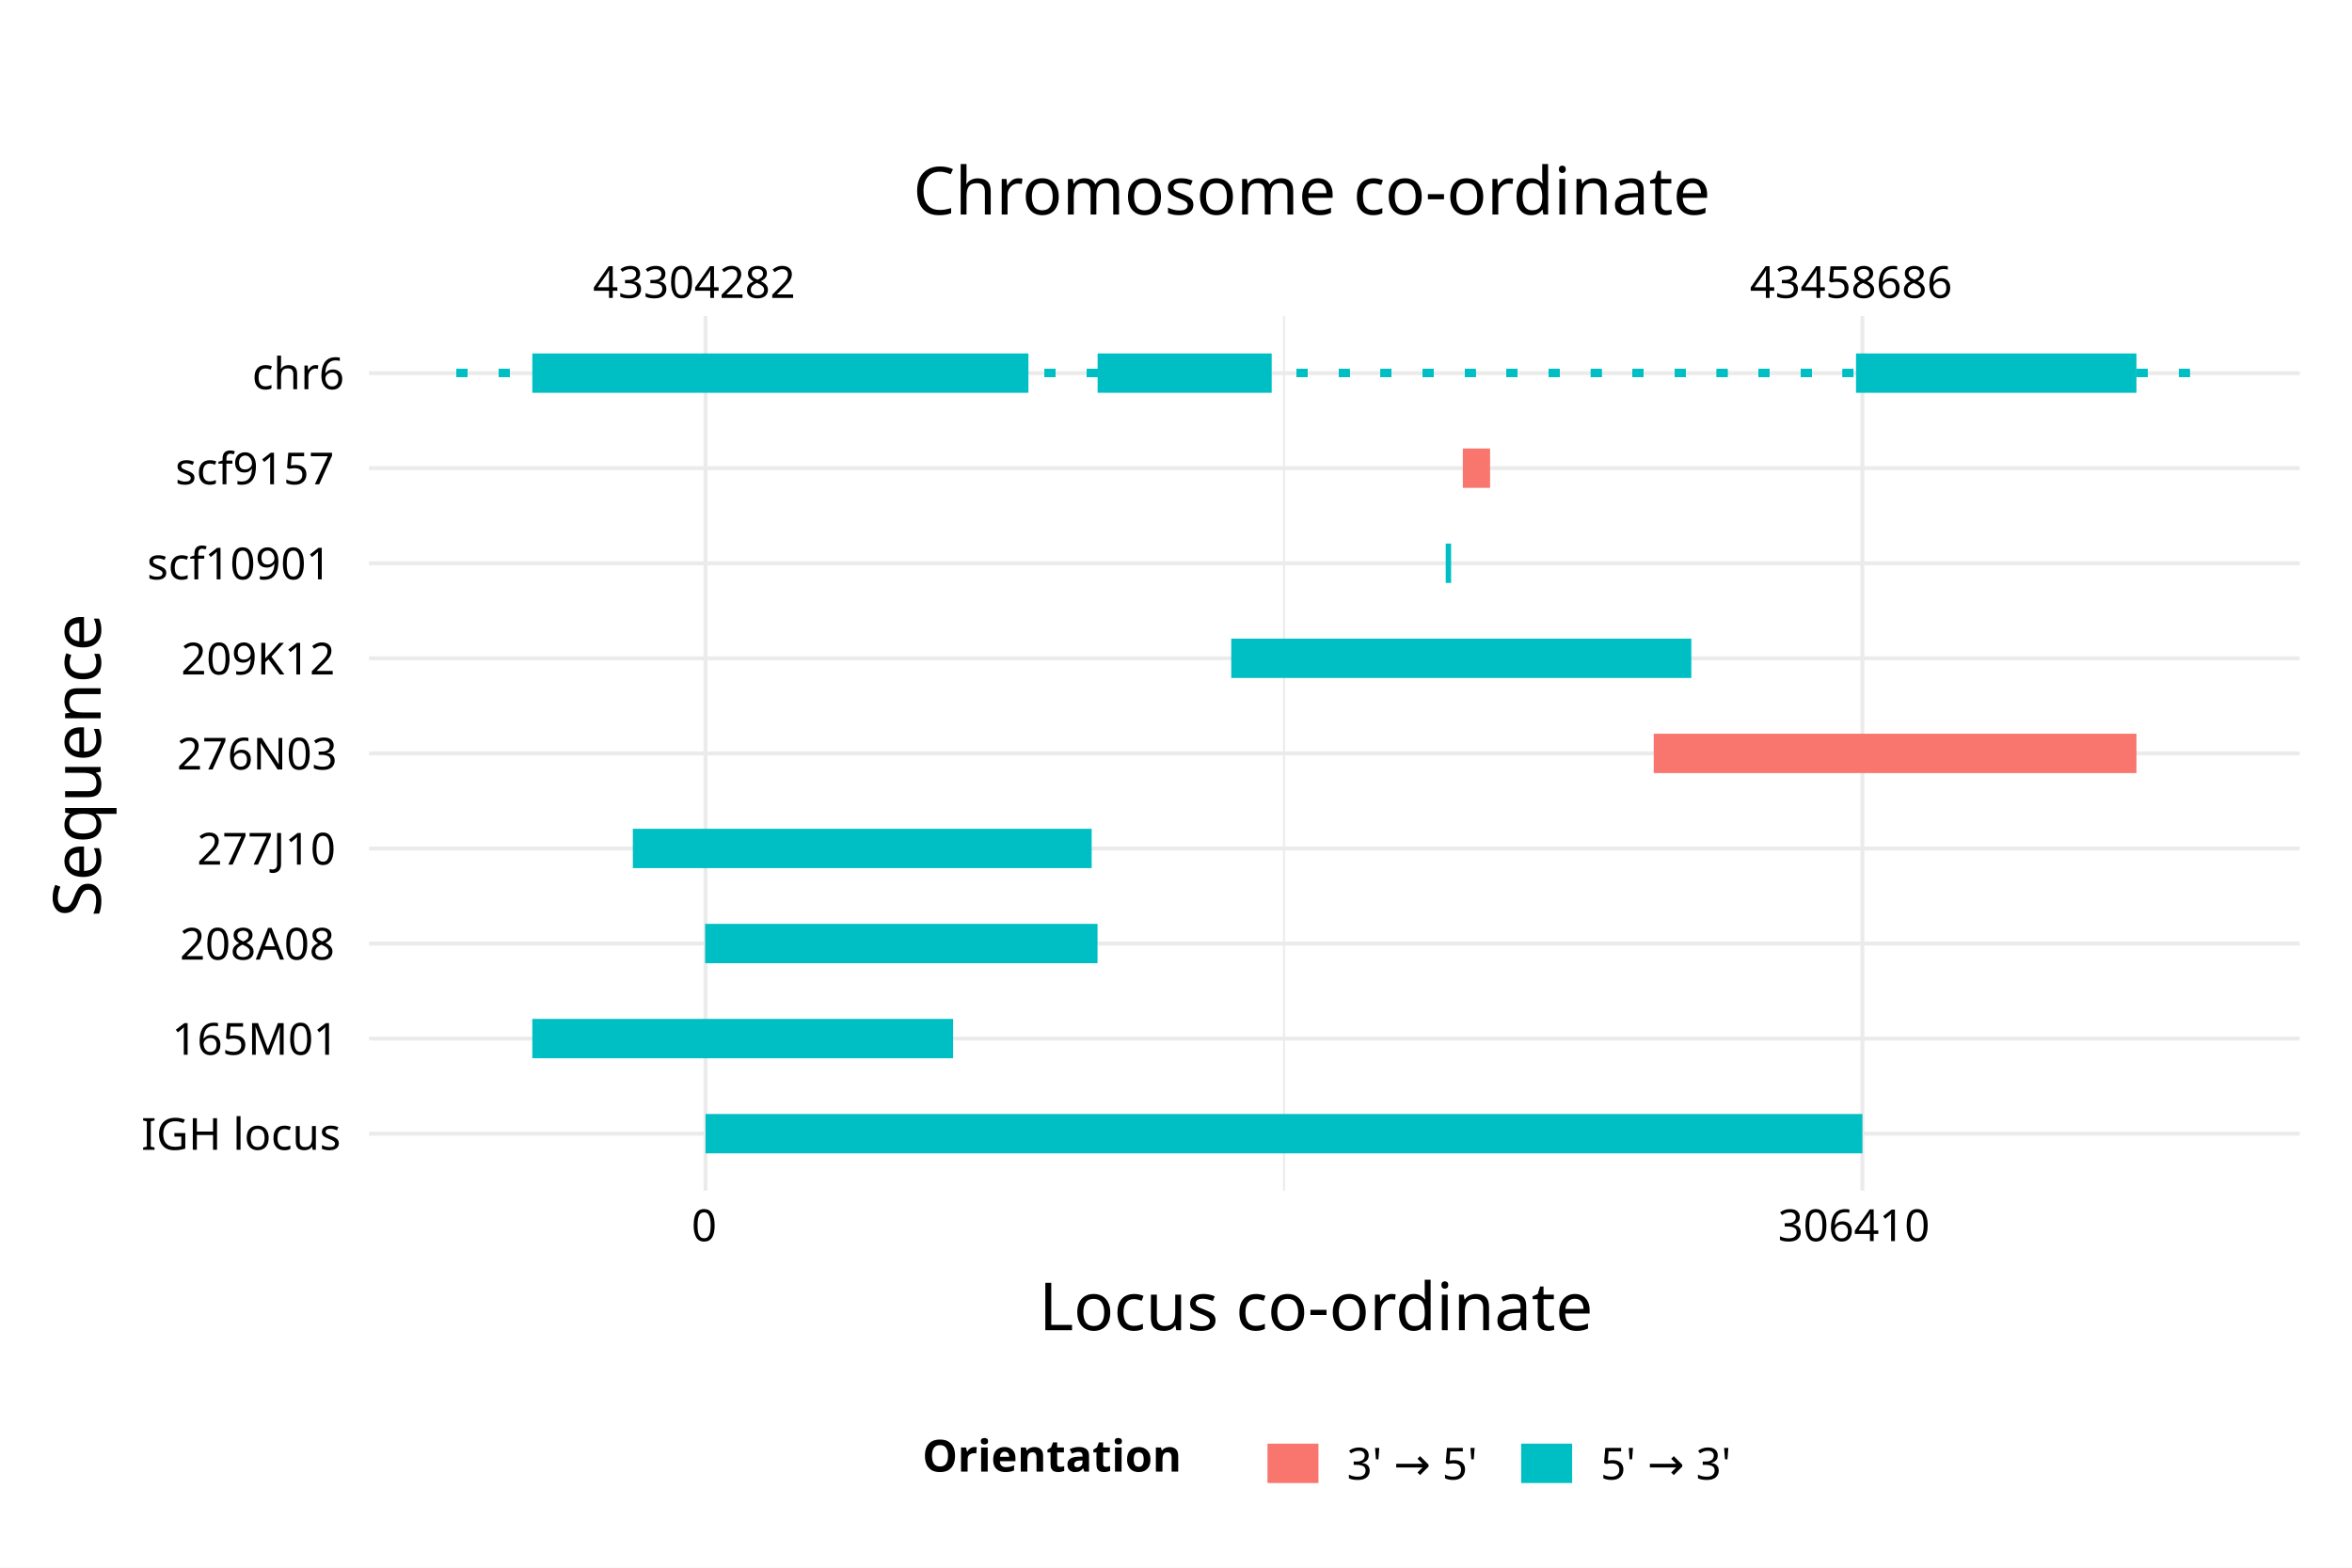
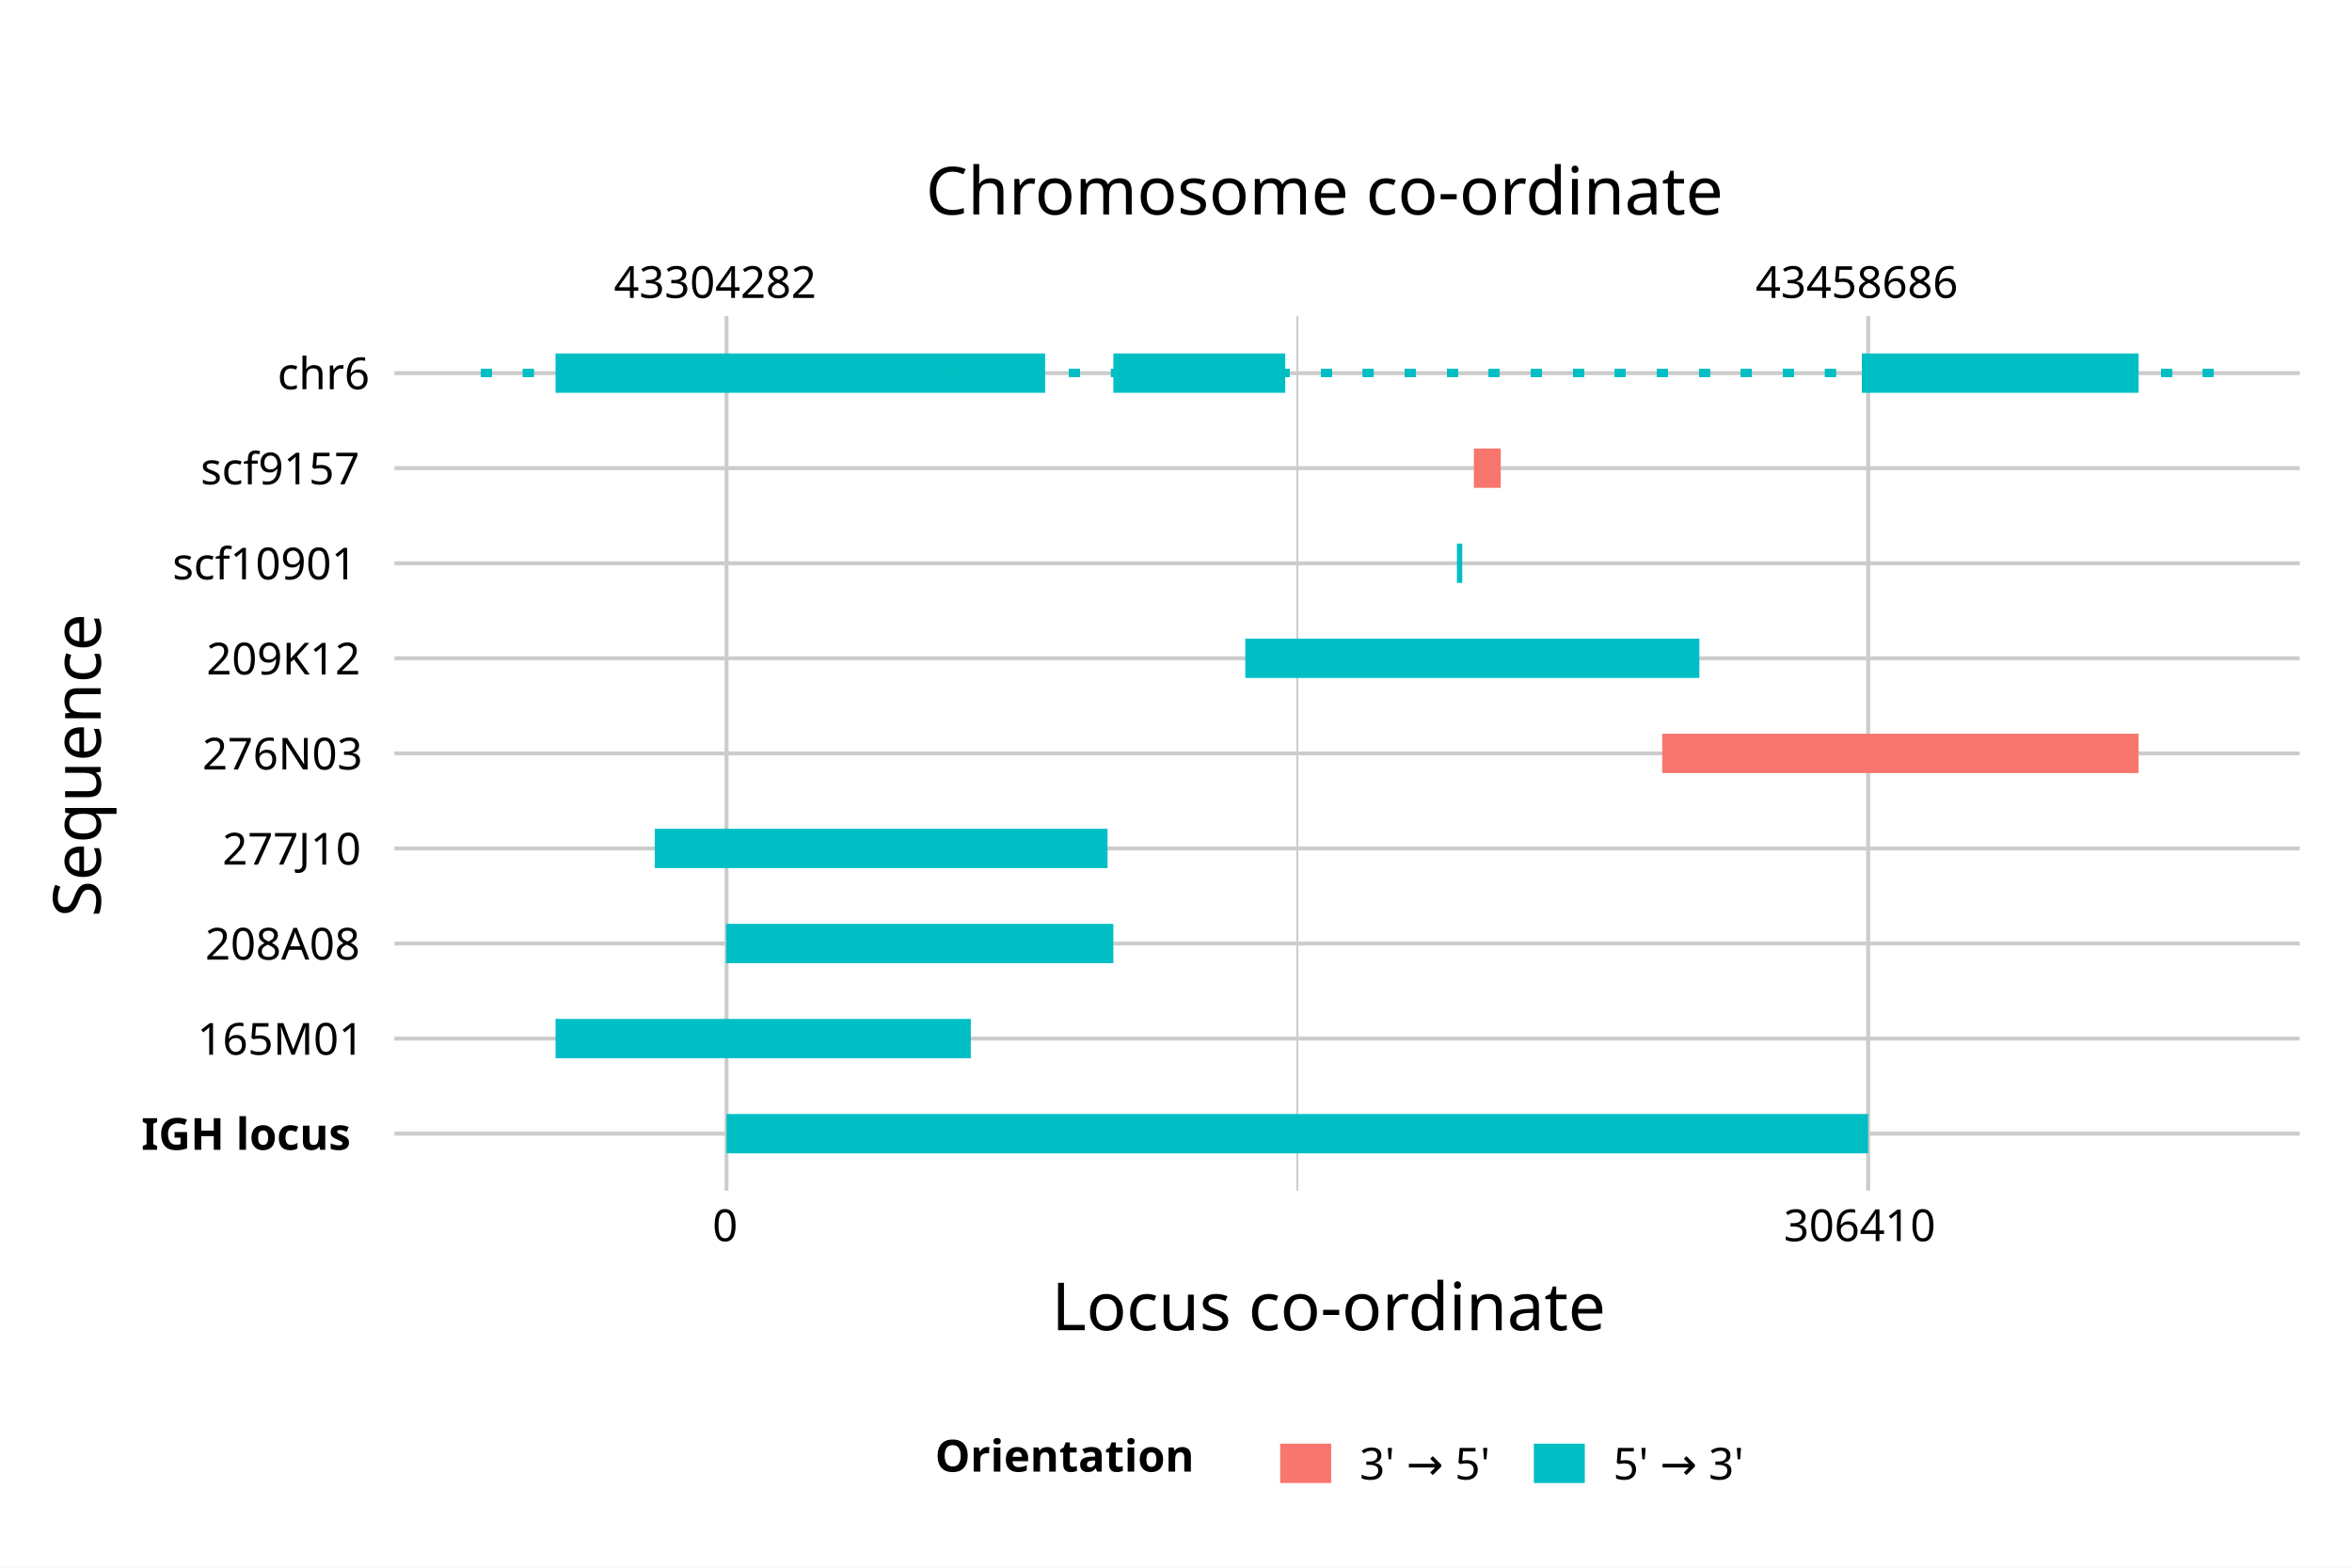
<svg xmlns="http://www.w3.org/2000/svg" viewBox="0 0 637.80 425.20">
  <defs>
    <style type="text/css">
    line, polyline, path, rect, circle {
      fill: none;
      stroke: #000000;
      stroke-linecap: round;
      stroke-linejoin: round;
      stroke-miterlimit: 10.00;
    }
  </style>
  </defs>
  <rect width="100%" height="100%" style="stroke: none; fill: #FFFFFF;" />
  <defs>
-     <clipPath id="cpMTAwLjA3Mnw2MjMuNjIyfDMyMi45NDl8ODUuNzI3Mw==">
-       <rect x="100.07" y="85.73" width="523.55" height="237.22" />
+     <clipPath id="cpMTA2Ljk1Nnw2MjMuNjIyfDMyMi45NDl8ODUuNzI3Mw==">
+       <rect x="106.96" y="85.73" width="516.67" height="237.22" />
    </clipPath>
  </defs>
-   <polyline points="348.18,322.95 348.18,85.73 " style="stroke-width: 0.53; stroke: #EBEBEB; stroke-linecap: butt;" clip-path="url(#cpMTAwLjA3Mnw2MjMuNjIyfDMyMi45NDl8ODUuNzI3Mw==)" />
-   <polyline points="100.07,307.48 623.62,307.48 " style="stroke-width: 1.07; stroke: #EBEBEB; stroke-linecap: butt;" clip-path="url(#cpMTAwLjA3Mnw2MjMuNjIyfDMyMi45NDl8ODUuNzI3Mw==)" />
-   <polyline points="100.07,281.69 623.62,281.69 " style="stroke-width: 1.07; stroke: #EBEBEB; stroke-linecap: butt;" clip-path="url(#cpMTAwLjA3Mnw2MjMuNjIyfDMyMi45NDl8ODUuNzI3Mw==)" />
-   <polyline points="100.07,255.91 623.62,255.91 " style="stroke-width: 1.07; stroke: #EBEBEB; stroke-linecap: butt;" clip-path="url(#cpMTAwLjA3Mnw2MjMuNjIyfDMyMi45NDl8ODUuNzI3Mw==)" />
-   <polyline points="100.07,230.12 623.62,230.12 " style="stroke-width: 1.07; stroke: #EBEBEB; stroke-linecap: butt;" clip-path="url(#cpMTAwLjA3Mnw2MjMuNjIyfDMyMi45NDl8ODUuNzI3Mw==)" />
-   <polyline points="100.07,204.34 623.62,204.34 " style="stroke-width: 1.07; stroke: #EBEBEB; stroke-linecap: butt;" clip-path="url(#cpMTAwLjA3Mnw2MjMuNjIyfDMyMi45NDl8ODUuNzI3Mw==)" />
-   <polyline points="100.07,178.55 623.62,178.55 " style="stroke-width: 1.07; stroke: #EBEBEB; stroke-linecap: butt;" clip-path="url(#cpMTAwLjA3Mnw2MjMuNjIyfDMyMi45NDl8ODUuNzI3Mw==)" />
-   <polyline points="100.07,152.77 623.62,152.77 " style="stroke-width: 1.07; stroke: #EBEBEB; stroke-linecap: butt;" clip-path="url(#cpMTAwLjA3Mnw2MjMuNjIyfDMyMi45NDl8ODUuNzI3Mw==)" />
-   <polyline points="100.07,126.98 623.62,126.98 " style="stroke-width: 1.07; stroke: #EBEBEB; stroke-linecap: butt;" clip-path="url(#cpMTAwLjA3Mnw2MjMuNjIyfDMyMi45NDl8ODUuNzI3Mw==)" />
-   <polyline points="100.07,101.20 623.62,101.20 " style="stroke-width: 1.07; stroke: #EBEBEB; stroke-linecap: butt;" clip-path="url(#cpMTAwLjA3Mnw2MjMuNjIyfDMyMi45NDl8ODUuNzI3Mw==)" />
-   <polyline points="191.32,322.95 191.32,85.73 " style="stroke-width: 1.07; stroke: #EBEBEB; stroke-linecap: butt;" clip-path="url(#cpMTAwLjA3Mnw2MjMuNjIyfDMyMi45NDl8ODUuNzI3Mw==)" />
-   <polyline points="505.04,322.95 505.04,85.73 " style="stroke-width: 1.07; stroke: #EBEBEB; stroke-linecap: butt;" clip-path="url(#cpMTAwLjA3Mnw2MjMuNjIyfDMyMi45NDl8ODUuNzI3Mw==)" />
-   <line x1="191.32" y1="307.48" x2="505.04" y2="307.48" style="stroke-width: 10.67; stroke: #00BFC4; stroke-linecap: butt; stroke-linejoin: miter;" clip-path="url(#cpMTAwLjA3Mnw2MjMuNjIyfDMyMi45NDl8ODUuNzI3Mw==)" />
-   <line x1="144.35" y1="281.69" x2="258.46" y2="281.69" style="stroke-width: 10.67; stroke: #00BFC4; stroke-linecap: butt; stroke-linejoin: miter;" clip-path="url(#cpMTAwLjA3Mnw2MjMuNjIyfDMyMi45NDl8ODUuNzI3Mw==)" />
-   <line x1="191.21" y1="255.91" x2="297.62" y2="255.91" style="stroke-width: 10.67; stroke: #00BFC4; stroke-linecap: butt; stroke-linejoin: miter;" clip-path="url(#cpMTAwLjA3Mnw2MjMuNjIyfDMyMi45NDl8ODUuNzI3Mw==)" />
-   <line x1="171.61" y1="230.12" x2="296.03" y2="230.12" style="stroke-width: 10.67; stroke: #00BFC4; stroke-linecap: butt; stroke-linejoin: miter;" clip-path="url(#cpMTAwLjA3Mnw2MjMuNjIyfDMyMi45NDl8ODUuNzI3Mw==)" />
-   <line x1="448.45" y1="204.34" x2="579.35" y2="204.34" style="stroke-width: 10.67; stroke: #F8766D; stroke-linecap: butt; stroke-linejoin: miter;" clip-path="url(#cpMTAwLjA3Mnw2MjMuNjIyfDMyMi45NDl8ODUuNzI3Mw==)" />
-   <line x1="333.88" y1="178.55" x2="458.65" y2="178.55" style="stroke-width: 10.67; stroke: #00BFC4; stroke-linecap: butt; stroke-linejoin: miter;" clip-path="url(#cpMTAwLjA3Mnw2MjMuNjIyfDMyMi45NDl8ODUuNzI3Mw==)" />
-   <line x1="392.04" y1="152.77" x2="393.50" y2="152.77" style="stroke-width: 10.67; stroke: #00BFC4; stroke-linecap: butt; stroke-linejoin: miter;" clip-path="url(#cpMTAwLjA3Mnw2MjMuNjIyfDMyMi45NDl8ODUuNzI3Mw==)" />
-   <line x1="396.68" y1="126.98" x2="404.07" y2="126.98" style="stroke-width: 10.67; stroke: #F8766D; stroke-linecap: butt; stroke-linejoin: miter;" clip-path="url(#cpMTAwLjA3Mnw2MjMuNjIyfDMyMi45NDl8ODUuNzI3Mw==)" />
-   <line x1="144.35" y1="101.20" x2="278.88" y2="101.20" style="stroke-width: 10.67; stroke: #00BFC4; stroke-linecap: butt; stroke-linejoin: miter;" clip-path="url(#cpMTAwLjA3Mnw2MjMuNjIyfDMyMi45NDl8ODUuNzI3Mw==)" />
-   <line x1="297.64" y1="101.20" x2="344.85" y2="101.20" style="stroke-width: 10.67; stroke: #00BFC4; stroke-linecap: butt; stroke-linejoin: miter;" clip-path="url(#cpMTAwLjA3Mnw2MjMuNjIyfDMyMi45NDl8ODUuNzI3Mw==)" />
-   <line x1="503.30" y1="101.20" x2="579.35" y2="101.20" style="stroke-width: 10.67; stroke: #00BFC4; stroke-linecap: butt; stroke-linejoin: miter;" clip-path="url(#cpMTAwLjA3Mnw2MjMuNjIyfDMyMi45NDl8ODUuNzI3Mw==)" />
-   <line x1="123.87" y1="101.20" x2="599.82" y2="101.20" style="stroke-width: 2.13; stroke: #00BFC4; stroke-dasharray: 2.85,8.54; stroke-linecap: butt;" clip-path="url(#cpMTAwLjA3Mnw2MjMuNjIyfDMyMi45NDl8ODUuNzI3Mw==)" />
-   <line x1="123.87" y1="101.20" x2="599.82" y2="101.20" style="stroke-width: 2.13; stroke: #00BFC4; stroke-dasharray: 2.85,8.54; stroke-linecap: butt;" clip-path="url(#cpMTAwLjA3Mnw2MjMuNjIyfDMyMi45NDl8ODUuNzI3Mw==)" />
-   <line x1="123.87" y1="101.20" x2="599.82" y2="101.20" style="stroke-width: 2.13; stroke: #00BFC4; stroke-dasharray: 2.85,8.54; stroke-linecap: butt;" clip-path="url(#cpMTAwLjA3Mnw2MjMuNjIyfDMyMi45NDl8ODUuNzI3Mw==)" />
-   <line x1="123.87" y1="101.20" x2="599.82" y2="101.20" style="stroke-width: 2.13; stroke: #00BFC4; stroke-dasharray: 2.85,8.54; stroke-linecap: butt;" clip-path="url(#cpMTAwLjA3Mnw2MjMuNjIyfDMyMi45NDl8ODUuNzI3Mw==)" />
-   <line x1="123.87" y1="101.20" x2="599.82" y2="101.20" style="stroke-width: 2.13; stroke: #00BFC4; stroke-dasharray: 2.85,8.54; stroke-linecap: butt;" clip-path="url(#cpMTAwLjA3Mnw2MjMuNjIyfDMyMi45NDl8ODUuNzI3Mw==)" />
-   <line x1="123.87" y1="101.20" x2="599.82" y2="101.20" style="stroke-width: 2.13; stroke: #00BFC4; stroke-dasharray: 2.85,8.54; stroke-linecap: butt;" clip-path="url(#cpMTAwLjA3Mnw2MjMuNjIyfDMyMi45NDl8ODUuNzI3Mw==)" />
-   <line x1="123.87" y1="101.20" x2="599.82" y2="101.20" style="stroke-width: 2.13; stroke: #00BFC4; stroke-dasharray: 2.85,8.54; stroke-linecap: butt;" clip-path="url(#cpMTAwLjA3Mnw2MjMuNjIyfDMyMi45NDl8ODUuNzI3Mw==)" />
-   <line x1="123.87" y1="101.20" x2="599.82" y2="101.20" style="stroke-width: 2.13; stroke: #00BFC4; stroke-dasharray: 2.85,8.54; stroke-linecap: butt;" clip-path="url(#cpMTAwLjA3Mnw2MjMuNjIyfDMyMi45NDl8ODUuNzI3Mw==)" />
-   <line x1="123.87" y1="101.20" x2="599.82" y2="101.20" style="stroke-width: 2.13; stroke: #00BFC4; stroke-dasharray: 2.85,8.54; stroke-linecap: butt;" clip-path="url(#cpMTAwLjA3Mnw2MjMuNjIyfDMyMi45NDl8ODUuNzI3Mw==)" />
-   <line x1="123.87" y1="101.20" x2="599.82" y2="101.20" style="stroke-width: 2.13; stroke: #00BFC4; stroke-dasharray: 2.85,8.54; stroke-linecap: butt;" clip-path="url(#cpMTAwLjA3Mnw2MjMuNjIyfDMyMi45NDl8ODUuNzI3Mw==)" />
-   <line x1="123.87" y1="101.20" x2="599.82" y2="101.20" style="stroke-width: 2.13; stroke: #00BFC4; stroke-dasharray: 2.85,8.54; stroke-linecap: butt;" clip-path="url(#cpMTAwLjA3Mnw2MjMuNjIyfDMyMi45NDl8ODUuNzI3Mw==)" />
+   <polyline points="351.80,322.95 351.80,85.73 " style="stroke-width: 0.53; stroke: #CCCCCC; stroke-linecap: butt;" clip-path="url(#cpMTA2Ljk1Nnw2MjMuNjIyfDMyMi45NDl8ODUuNzI3Mw==)" />
+   <polyline points="106.96,307.48 623.62,307.48 " style="stroke-width: 1.07; stroke: #CCCCCC; stroke-linecap: butt;" clip-path="url(#cpMTA2Ljk1Nnw2MjMuNjIyfDMyMi45NDl8ODUuNzI3Mw==)" />
+   <polyline points="106.96,281.69 623.62,281.69 " style="stroke-width: 1.07; stroke: #CCCCCC; stroke-linecap: butt;" clip-path="url(#cpMTA2Ljk1Nnw2MjMuNjIyfDMyMi45NDl8ODUuNzI3Mw==)" />
+   <polyline points="106.96,255.91 623.62,255.91 " style="stroke-width: 1.07; stroke: #CCCCCC; stroke-linecap: butt;" clip-path="url(#cpMTA2Ljk1Nnw2MjMuNjIyfDMyMi45NDl8ODUuNzI3Mw==)" />
+   <polyline points="106.96,230.12 623.62,230.12 " style="stroke-width: 1.07; stroke: #CCCCCC; stroke-linecap: butt;" clip-path="url(#cpMTA2Ljk1Nnw2MjMuNjIyfDMyMi45NDl8ODUuNzI3Mw==)" />
+   <polyline points="106.96,204.34 623.62,204.34 " style="stroke-width: 1.07; stroke: #CCCCCC; stroke-linecap: butt;" clip-path="url(#cpMTA2Ljk1Nnw2MjMuNjIyfDMyMi45NDl8ODUuNzI3Mw==)" />
+   <polyline points="106.96,178.55 623.62,178.55 " style="stroke-width: 1.07; stroke: #CCCCCC; stroke-linecap: butt;" clip-path="url(#cpMTA2Ljk1Nnw2MjMuNjIyfDMyMi45NDl8ODUuNzI3Mw==)" />
+   <polyline points="106.96,152.77 623.62,152.77 " style="stroke-width: 1.07; stroke: #CCCCCC; stroke-linecap: butt;" clip-path="url(#cpMTA2Ljk1Nnw2MjMuNjIyfDMyMi45NDl8ODUuNzI3Mw==)" />
+   <polyline points="106.96,126.98 623.62,126.98 " style="stroke-width: 1.07; stroke: #CCCCCC; stroke-linecap: butt;" clip-path="url(#cpMTA2Ljk1Nnw2MjMuNjIyfDMyMi45NDl8ODUuNzI3Mw==)" />
+   <polyline points="106.96,101.20 623.62,101.20 " style="stroke-width: 1.07; stroke: #CCCCCC; stroke-linecap: butt;" clip-path="url(#cpMTA2Ljk1Nnw2MjMuNjIyfDMyMi45NDl8ODUuNzI3Mw==)" />
+   <polyline points="197.01,322.95 197.01,85.73 " style="stroke-width: 1.07; stroke: #CCCCCC; stroke-linecap: butt;" clip-path="url(#cpMTA2Ljk1Nnw2MjMuNjIyfDMyMi45NDl8ODUuNzI3Mw==)" />
+   <polyline points="506.60,322.95 506.60,85.73 " style="stroke-width: 1.07; stroke: #CCCCCC; stroke-linecap: butt;" clip-path="url(#cpMTA2Ljk1Nnw2MjMuNjIyfDMyMi45NDl8ODUuNzI3Mw==)" />
+   <line x1="197.01" y1="307.48" x2="506.60" y2="307.48" style="stroke-width: 10.67; stroke: #00BFC4; stroke-linecap: butt; stroke-linejoin: miter;" clip-path="url(#cpMTA2Ljk1Nnw2MjMuNjIyfDMyMi45NDl8ODUuNzI3Mw==)" />
+   <line x1="150.65" y1="281.69" x2="263.26" y2="281.69" style="stroke-width: 10.67; stroke: #00BFC4; stroke-linecap: butt; stroke-linejoin: miter;" clip-path="url(#cpMTA2Ljk1Nnw2MjMuNjIyfDMyMi45NDl8ODUuNzI3Mw==)" />
+   <line x1="196.90" y1="255.91" x2="301.91" y2="255.91" style="stroke-width: 10.67; stroke: #00BFC4; stroke-linecap: butt; stroke-linejoin: miter;" clip-path="url(#cpMTA2Ljk1Nnw2MjMuNjIyfDMyMi45NDl8ODUuNzI3Mw==)" />
+   <line x1="177.55" y1="230.12" x2="300.33" y2="230.12" style="stroke-width: 10.67; stroke: #00BFC4; stroke-linecap: butt; stroke-linejoin: miter;" clip-path="url(#cpMTA2Ljk1Nnw2MjMuNjIyfDMyMi45NDl8ODUuNzI3Mw==)" />
+   <line x1="450.75" y1="204.34" x2="579.93" y2="204.34" style="stroke-width: 10.67; stroke: #F8766D; stroke-linecap: butt; stroke-linejoin: miter;" clip-path="url(#cpMTA2Ljk1Nnw2MjMuNjIyfDMyMi45NDl8ODUuNzI3Mw==)" />
+   <line x1="337.69" y1="178.55" x2="460.82" y2="178.55" style="stroke-width: 10.67; stroke: #00BFC4; stroke-linecap: butt; stroke-linejoin: miter;" clip-path="url(#cpMTA2Ljk1Nnw2MjMuNjIyfDMyMi45NDl8ODUuNzI3Mw==)" />
+   <line x1="395.08" y1="152.77" x2="396.53" y2="152.77" style="stroke-width: 10.67; stroke: #00BFC4; stroke-linecap: butt; stroke-linejoin: miter;" clip-path="url(#cpMTA2Ljk1Nnw2MjMuNjIyfDMyMi45NDl8ODUuNzI3Mw==)" />
+   <line x1="399.67" y1="126.98" x2="406.96" y2="126.98" style="stroke-width: 10.67; stroke: #F8766D; stroke-linecap: butt; stroke-linejoin: miter;" clip-path="url(#cpMTA2Ljk1Nnw2MjMuNjIyfDMyMi45NDl8ODUuNzI3Mw==)" />
+   <line x1="150.65" y1="101.20" x2="283.41" y2="101.20" style="stroke-width: 10.67; stroke: #00BFC4; stroke-linecap: butt; stroke-linejoin: miter;" clip-path="url(#cpMTA2Ljk1Nnw2MjMuNjIyfDMyMi45NDl8ODUuNzI3Mw==)" />
+   <line x1="301.92" y1="101.20" x2="348.52" y2="101.20" style="stroke-width: 10.67; stroke: #00BFC4; stroke-linecap: butt; stroke-linejoin: miter;" clip-path="url(#cpMTA2Ljk1Nnw2MjMuNjIyfDMyMi45NDl8ODUuNzI3Mw==)" />
+   <line x1="504.88" y1="101.20" x2="579.93" y2="101.20" style="stroke-width: 10.67; stroke: #00BFC4; stroke-linecap: butt; stroke-linejoin: miter;" clip-path="url(#cpMTA2Ljk1Nnw2MjMuNjIyfDMyMi45NDl8ODUuNzI3Mw==)" />
+   <line x1="130.44" y1="101.20" x2="600.14" y2="101.20" style="stroke-width: 2.13; stroke: #00BFC4; stroke-dasharray: 2.85,8.54; stroke-linecap: butt;" clip-path="url(#cpMTA2Ljk1Nnw2MjMuNjIyfDMyMi45NDl8ODUuNzI3Mw==)" />
+   <line x1="130.44" y1="101.20" x2="600.14" y2="101.20" style="stroke-width: 2.13; stroke: #00BFC4; stroke-dasharray: 2.85,8.54; stroke-linecap: butt;" clip-path="url(#cpMTA2Ljk1Nnw2MjMuNjIyfDMyMi45NDl8ODUuNzI3Mw==)" />
+   <line x1="130.44" y1="101.20" x2="600.14" y2="101.20" style="stroke-width: 2.13; stroke: #00BFC4; stroke-dasharray: 2.85,8.54; stroke-linecap: butt;" clip-path="url(#cpMTA2Ljk1Nnw2MjMuNjIyfDMyMi45NDl8ODUuNzI3Mw==)" />
+   <line x1="130.44" y1="101.20" x2="600.14" y2="101.20" style="stroke-width: 2.13; stroke: #00BFC4; stroke-dasharray: 2.85,8.54; stroke-linecap: butt;" clip-path="url(#cpMTA2Ljk1Nnw2MjMuNjIyfDMyMi45NDl8ODUuNzI3Mw==)" />
+   <line x1="130.44" y1="101.20" x2="600.14" y2="101.20" style="stroke-width: 2.13; stroke: #00BFC4; stroke-dasharray: 2.85,8.54; stroke-linecap: butt;" clip-path="url(#cpMTA2Ljk1Nnw2MjMuNjIyfDMyMi45NDl8ODUuNzI3Mw==)" />
+   <line x1="130.44" y1="101.20" x2="600.14" y2="101.20" style="stroke-width: 2.13; stroke: #00BFC4; stroke-dasharray: 2.85,8.54; stroke-linecap: butt;" clip-path="url(#cpMTA2Ljk1Nnw2MjMuNjIyfDMyMi45NDl8ODUuNzI3Mw==)" />
+   <line x1="130.44" y1="101.20" x2="600.14" y2="101.20" style="stroke-width: 2.13; stroke: #00BFC4; stroke-dasharray: 2.85,8.54; stroke-linecap: butt;" clip-path="url(#cpMTA2Ljk1Nnw2MjMuNjIyfDMyMi45NDl8ODUuNzI3Mw==)" />
+   <line x1="130.44" y1="101.20" x2="600.14" y2="101.20" style="stroke-width: 2.13; stroke: #00BFC4; stroke-dasharray: 2.85,8.54; stroke-linecap: butt;" clip-path="url(#cpMTA2Ljk1Nnw2MjMuNjIyfDMyMi45NDl8ODUuNzI3Mw==)" />
+   <line x1="130.44" y1="101.20" x2="600.14" y2="101.20" style="stroke-width: 2.13; stroke: #00BFC4; stroke-dasharray: 2.85,8.54; stroke-linecap: butt;" clip-path="url(#cpMTA2Ljk1Nnw2MjMuNjIyfDMyMi45NDl8ODUuNzI3Mw==)" />
+   <line x1="130.44" y1="101.20" x2="600.14" y2="101.20" style="stroke-width: 2.13; stroke: #00BFC4; stroke-dasharray: 2.85,8.54; stroke-linecap: butt;" clip-path="url(#cpMTA2Ljk1Nnw2MjMuNjIyfDMyMi45NDl8ODUuNzI3Mw==)" />
+   <line x1="130.44" y1="101.20" x2="600.14" y2="101.20" style="stroke-width: 2.13; stroke: #00BFC4; stroke-dasharray: 2.85,8.54; stroke-linecap: butt;" clip-path="url(#cpMTA2Ljk1Nnw2MjMuNjIyfDMyMi45NDl8ODUuNzI3Mw==)" />
  <defs>
    <clipPath id="cpMHw2MzcuNzk1fDQyNS4xOTd8MA==">
      <rect x="0.00" y="0.00" width="637.80" height="425.20" />
    </clipPath>
  </defs>
  <g clip-path="url(#cpMHw2MzcuNzk1fDQyNS4xOTd8MA==)">
-     <text x="160.79" y="80.80" style="font-size: 12.00px; font-family: CM Sans;" textLength="61.08px" lengthAdjust="spacingAndGlyphs">43304282</text>
+     <text x="166.47" y="80.80" style="font-size: 12.00px; font-family: CM Sans;" textLength="61.08px" lengthAdjust="spacingAndGlyphs">43304282</text>
  </g>
  <g clip-path="url(#cpMHw2MzcuNzk1fDQyNS4xOTd8MA==)">
-     <text x="474.50" y="80.80" style="font-size: 12.00px; font-family: CM Sans;" textLength="61.08px" lengthAdjust="spacingAndGlyphs">43458686</text>
+     <text x="476.06" y="80.80" style="font-size: 12.00px; font-family: CM Sans;" textLength="61.08px" lengthAdjust="spacingAndGlyphs">43458686</text>
  </g>
  <g clip-path="url(#cpMHw2MzcuNzk1fDQyNS4xOTd8MA==)">
-     <text x="38.33" y="311.85" style="font-size: 12.00px; font-family: CM Sans;" textLength="56.81px" lengthAdjust="spacingAndGlyphs">IGH locus</text>
+     <text x="38.33" y="311.85" style="font-size: 12.00px; font-weight: bold; font-family: CM Sans;" textLength="63.69px" lengthAdjust="spacingAndGlyphs">IGH locus</text>
  </g>
  <g clip-path="url(#cpMHw2MzcuNzk1fDQyNS4xOTd8MA==)">
-     <text x="46.61" y="286.07" style="font-size: 12.00px; font-family: CM Sans;" textLength="48.53px" lengthAdjust="spacingAndGlyphs">165M01</text>
+     <text x="53.50" y="286.07" style="font-size: 12.00px; font-family: CM Sans;" textLength="48.53px" lengthAdjust="spacingAndGlyphs">165M01</text>
  </g>
  <g clip-path="url(#cpMHw2MzcuNzk1fDQyNS4xOTd8MA==)">
-     <text x="48.76" y="260.28" style="font-size: 12.00px; font-family: CM Sans;" textLength="46.38px" lengthAdjust="spacingAndGlyphs">208A08</text>
+     <text x="55.64" y="260.28" style="font-size: 12.00px; font-family: CM Sans;" textLength="46.38px" lengthAdjust="spacingAndGlyphs">208A08</text>
  </g>
  <g clip-path="url(#cpMHw2MzcuNzk1fDQyNS4xOTd8MA==)">
-     <text x="53.43" y="234.50" style="font-size: 12.00px; font-family: CM Sans;" textLength="41.71px" lengthAdjust="spacingAndGlyphs">277J10</text>
+     <text x="60.31" y="234.50" style="font-size: 12.00px; font-family: CM Sans;" textLength="41.71px" lengthAdjust="spacingAndGlyphs">277J10</text>
  </g>
  <g clip-path="url(#cpMHw2MzcuNzk1fDQyNS4xOTd8MA==)">
-     <text x="47.99" y="208.71" style="font-size: 12.00px; font-family: CM Sans;" textLength="47.15px" lengthAdjust="spacingAndGlyphs">276N03</text>
+     <text x="54.87" y="208.71" style="font-size: 12.00px; font-family: CM Sans;" textLength="47.15px" lengthAdjust="spacingAndGlyphs">276N03</text>
  </g>
  <g clip-path="url(#cpMHw2MzcuNzk1fDQyNS4xOTd8MA==)">
-     <text x="49.10" y="182.93" style="font-size: 12.00px; font-family: CM Sans;" textLength="46.04px" lengthAdjust="spacingAndGlyphs">209K12</text>
+     <text x="55.98" y="182.93" style="font-size: 12.00px; font-family: CM Sans;" textLength="46.04px" lengthAdjust="spacingAndGlyphs">209K12</text>
  </g>
  <g clip-path="url(#cpMHw2MzcuNzk1fDQyNS4xOTd8MA==)">
-     <text x="39.89" y="157.14" style="font-size: 12.00px; font-family: CM Sans;" textLength="55.25px" lengthAdjust="spacingAndGlyphs">scf10901</text>
+     <text x="46.78" y="157.14" style="font-size: 12.00px; font-family: CM Sans;" textLength="55.25px" lengthAdjust="spacingAndGlyphs">scf10901</text>
  </g>
  <g clip-path="url(#cpMHw2MzcuNzk1fDQyNS4xOTd8MA==)">
-     <text x="47.53" y="131.36" style="font-size: 12.00px; font-family: CM Sans;" textLength="47.61px" lengthAdjust="spacingAndGlyphs">scf9157</text>
+     <text x="54.41" y="131.36" style="font-size: 12.00px; font-family: CM Sans;" textLength="47.61px" lengthAdjust="spacingAndGlyphs">scf9157</text>
  </g>
  <g clip-path="url(#cpMHw2MzcuNzk1fDQyNS4xOTd8MA==)">
-     <text x="68.37" y="105.57" style="font-size: 12.00px; font-family: CM Sans;" textLength="26.77px" lengthAdjust="spacingAndGlyphs">chr6</text>
+     <text x="75.25" y="105.57" style="font-size: 12.00px; font-family: CM Sans;" textLength="26.77px" lengthAdjust="spacingAndGlyphs">chr6</text>
  </g>
  <g clip-path="url(#cpMHw2MzcuNzk1fDQyNS4xOTd8MA==)">
-     <text x="187.51" y="336.63" style="font-size: 12.00px; font-family: CM Sans;" textLength="7.63px" lengthAdjust="spacingAndGlyphs">0</text>
+     <text x="193.19" y="336.63" style="font-size: 12.00px; font-family: CM Sans;" textLength="7.63px" lengthAdjust="spacingAndGlyphs">0</text>
  </g>
  <g clip-path="url(#cpMHw2MzcuNzk1fDQyNS4xOTd8MA==)">
-     <text x="482.13" y="336.63" style="font-size: 12.00px; font-family: CM Sans;" textLength="45.81px" lengthAdjust="spacingAndGlyphs">306410</text>
+     <text x="483.69" y="336.63" style="font-size: 12.00px; font-family: CM Sans;" textLength="45.81px" lengthAdjust="spacingAndGlyphs">306410</text>
  </g>
  <g clip-path="url(#cpMHw2MzcuNzk1fDQyNS4xOTd8MA==)">
-     <text x="247.61" y="58.18" style="font-size: 18.00px; font-family: CM Sans;" textLength="228.47px" lengthAdjust="spacingAndGlyphs">Chromosome co-ordinate</text>
+     <text x="251.05" y="58.18" style="font-size: 18.00px; font-family: CM Sans;" textLength="228.47px" lengthAdjust="spacingAndGlyphs">Chromosome co-ordinate</text>
  </g>
  <g clip-path="url(#cpMHw2MzcuNzk1fDQyNS4xOTd8MA==)">
-     <text x="281.72" y="360.79" style="font-size: 18.00px; font-family: CM Sans;" textLength="160.26px" lengthAdjust="spacingAndGlyphs">Locus co-ordinate</text>
+     <text x="285.16" y="360.79" style="font-size: 18.00px; font-family: CM Sans;" textLength="160.26px" lengthAdjust="spacingAndGlyphs">Locus co-ordinate</text>
  </g>
  <g clip-path="url(#cpMHw2MzcuNzk1fDQyNS4xOTd8MA==)">
    <text transform="translate(27.30,248.73) rotate(-90)" style="font-size: 18.00px; font-family: CM Sans;" textLength="88.79px" lengthAdjust="spacingAndGlyphs">Sequence</text>
  </g>
  <g clip-path="url(#cpMHw2MzcuNzk1fDQyNS4xOTd8MA==)">
-     <text x="250.12" y="399.15" style="font-size: 12.00px; font-weight: bold; font-family: CM Sans;" textLength="77.38px" lengthAdjust="spacingAndGlyphs">Orientation</text>
+     <text x="253.56" y="399.15" style="font-size: 12.00px; font-weight: bold; font-family: CM Sans;" textLength="77.38px" lengthAdjust="spacingAndGlyphs">Orientation</text>
  </g>
-   <line x1="343.71" y1="396.90" x2="357.53" y2="396.90" style="stroke-width: 10.67; stroke: #F8766D; stroke-linecap: butt;" clip-path="url(#cpMHw2MzcuNzk1fDQyNS4xOTd8MA==)" />
-   <line x1="412.50" y1="396.90" x2="426.32" y2="396.90" style="stroke-width: 10.67; stroke: #00BFC4; stroke-linecap: butt;" clip-path="url(#cpMHw2MzcuNzk1fDQyNS4xOTd8MA==)" />
+   <line x1="347.15" y1="396.90" x2="360.98" y2="396.90" style="stroke-width: 10.67; stroke: #F8766D; stroke-linecap: butt;" clip-path="url(#cpMHw2MzcuNzk1fDQyNS4xOTd8MA==)" />
+   <line x1="415.94" y1="396.90" x2="429.76" y2="396.90" style="stroke-width: 10.67; stroke: #00BFC4; stroke-linecap: butt;" clip-path="url(#cpMHw2MzcuNzk1fDQyNS4xOTd8MA==)" />
  <g clip-path="url(#cpMHw2MzcuNzk1fDQyNS4xOTd8MA==)">
-     <text x="365.24" y="401.28" style="font-size: 12.00px; font-family: CM Sans;" textLength="39.55px" lengthAdjust="spacingAndGlyphs">3' → 5'</text>
+     <text x="368.68" y="401.28" style="font-size: 12.00px; font-family: CM Sans;" textLength="39.55px" lengthAdjust="spacingAndGlyphs">3' → 5'</text>
  </g>
  <g clip-path="url(#cpMHw2MzcuNzk1fDQyNS4xOTd8MA==)">
-     <text x="434.03" y="401.28" style="font-size: 12.00px; font-family: CM Sans;" textLength="39.55px" lengthAdjust="spacingAndGlyphs">5' → 3'</text>
+     <text x="437.47" y="401.28" style="font-size: 12.00px; font-family: CM Sans;" textLength="39.55px" lengthAdjust="spacingAndGlyphs">5' → 3'</text>
  </g>
</svg>
